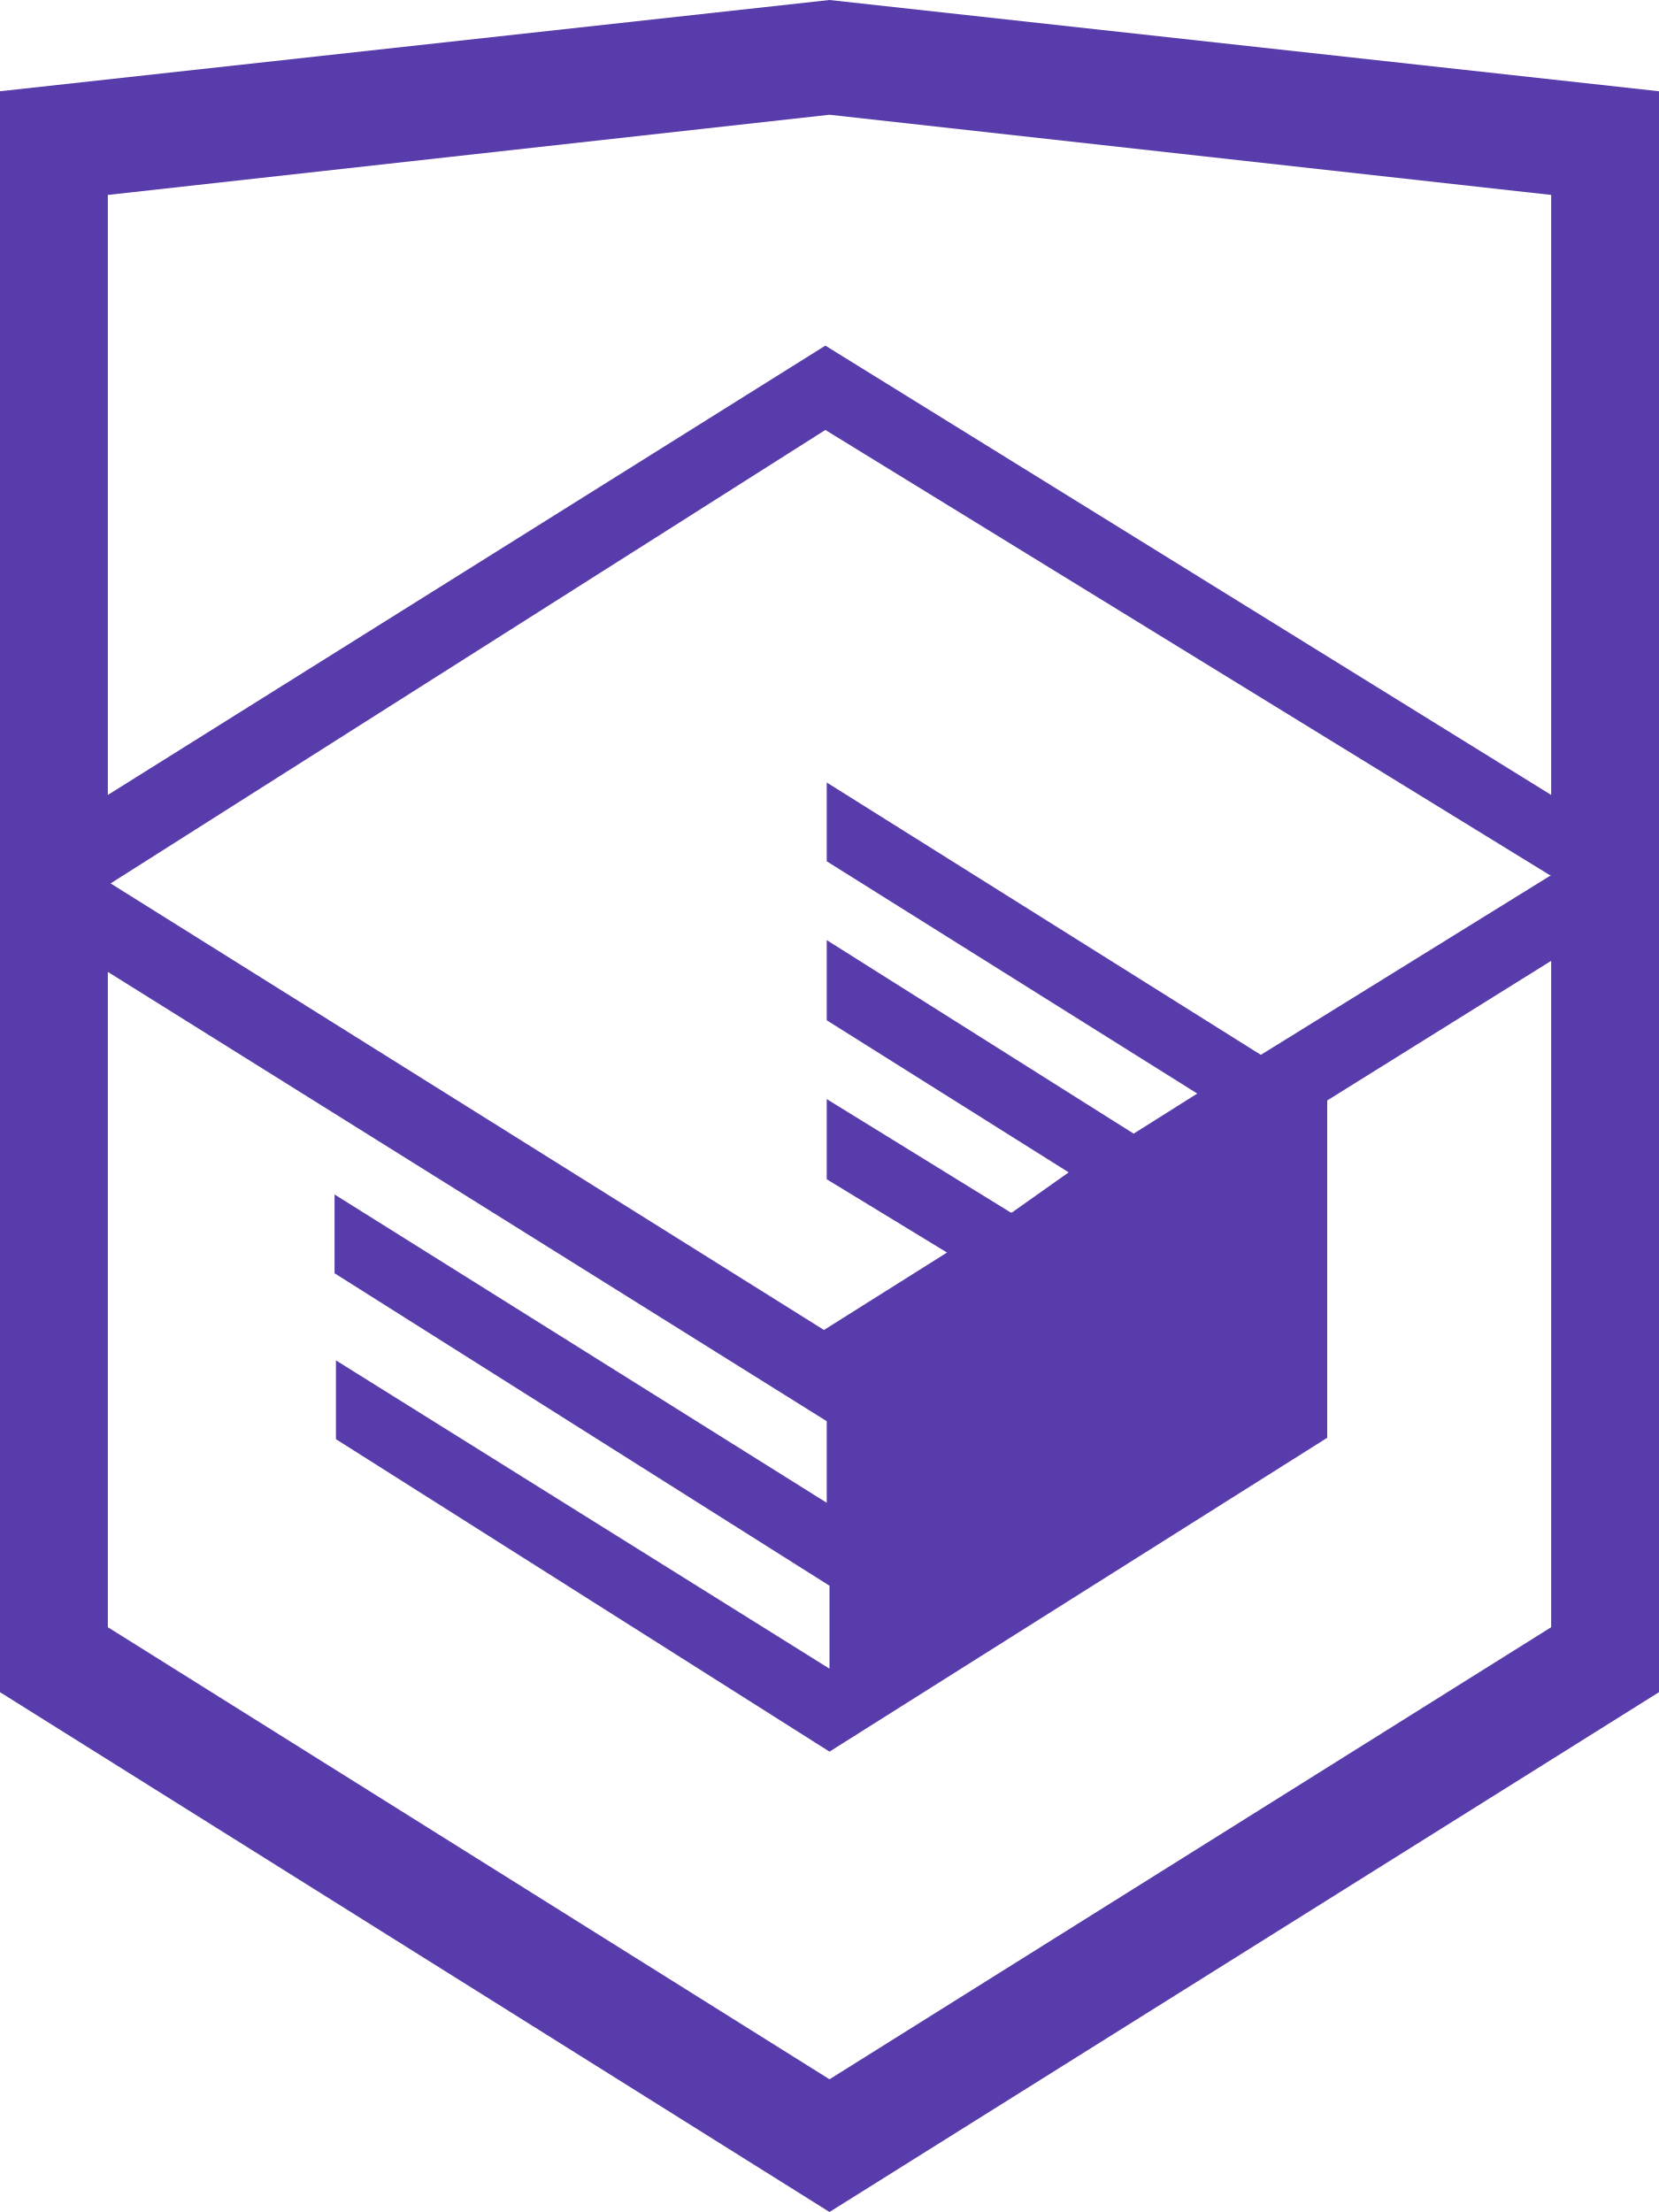
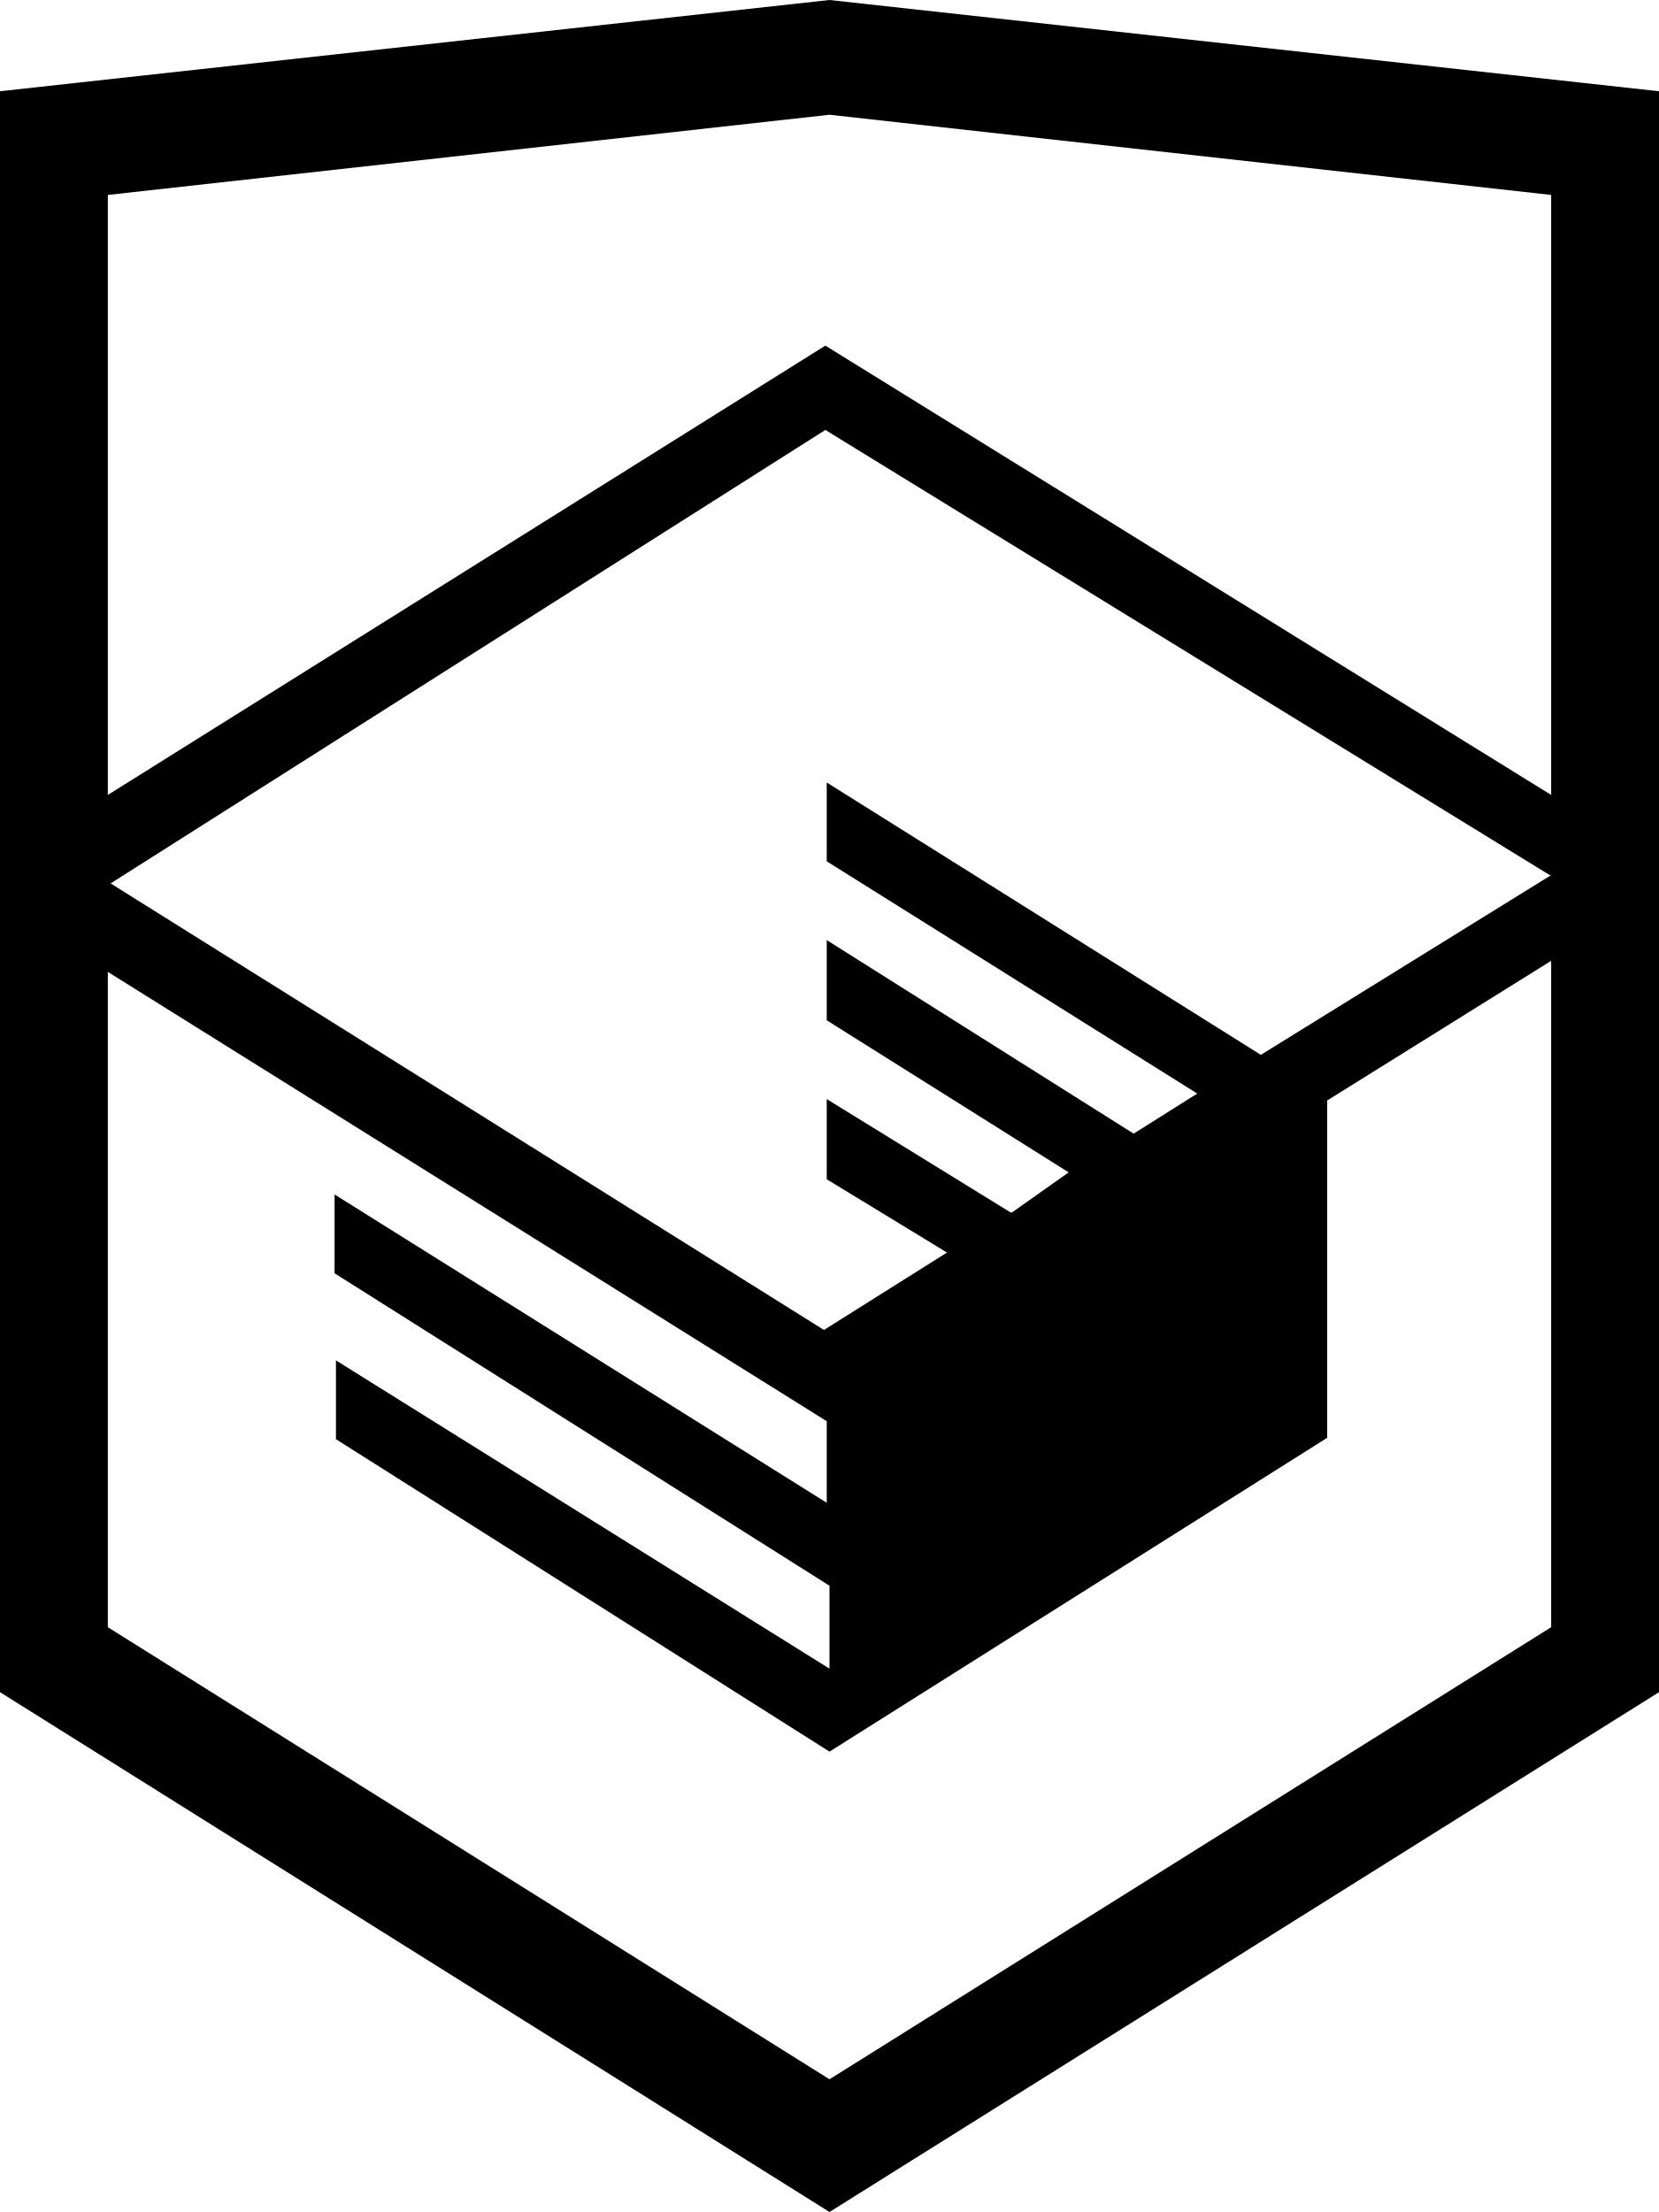
- <svg xmlns="http://www.w3.org/2000/svg" viewBox="0 0 12 16" fill="none">
-   <path d="m11.22 5.75-5.25-3.25-5.19 3.25v-4.34l5.22-.58 5.22.58v4.34Zm0 .58-2.1 1.3-3.14-1.97v.57l2.68 1.68-.46.29-2.22-1.4v.58l1.75 1.1-.41.29h-.01l-1.33-.82v.58l.87.53-.89.56-5.16-3.23 5.17-3.28 5.24 3.22Zm0 5.44-5.22 3.27-5.22-3.27v-4.74l5.2 3.25v.59l-3.56-2.23v.57l3.58 2.26v.6l-3.57-2.23v.57l3.57 2.26 3.6-2.27v-2.44l1.62-1.01v4.82Zm-5.22-11.77-6 .66v11.58l6 3.76 6-3.76v-11.58l-6-.66Z" fill="#593CAC" />
+ <svg xmlns="http://www.w3.org/2000/svg" viewBox="0 0 12 16">
+   <path d="m11.22 5.75-5.25-3.25-5.19 3.25v-4.34l5.22-.58 5.22.58v4.34Zm0 .58-2.1 1.3-3.14-1.97v.57l2.68 1.68-.46.29-2.22-1.4v.58l1.75 1.1-.41.29h-.01l-1.33-.82v.58l.87.53-.89.56-5.16-3.23 5.17-3.28 5.24 3.22Zm0 5.44-5.22 3.27-5.22-3.27v-4.74l5.2 3.25v.59l-3.56-2.23v.57l3.58 2.26v.6l-3.57-2.23v.57l3.57 2.26 3.6-2.27v-2.44l1.62-1.01v4.82Zm-5.22-11.77-6 .66v11.58l6 3.76 6-3.76v-11.58l-6-.66Z" />
</svg>
